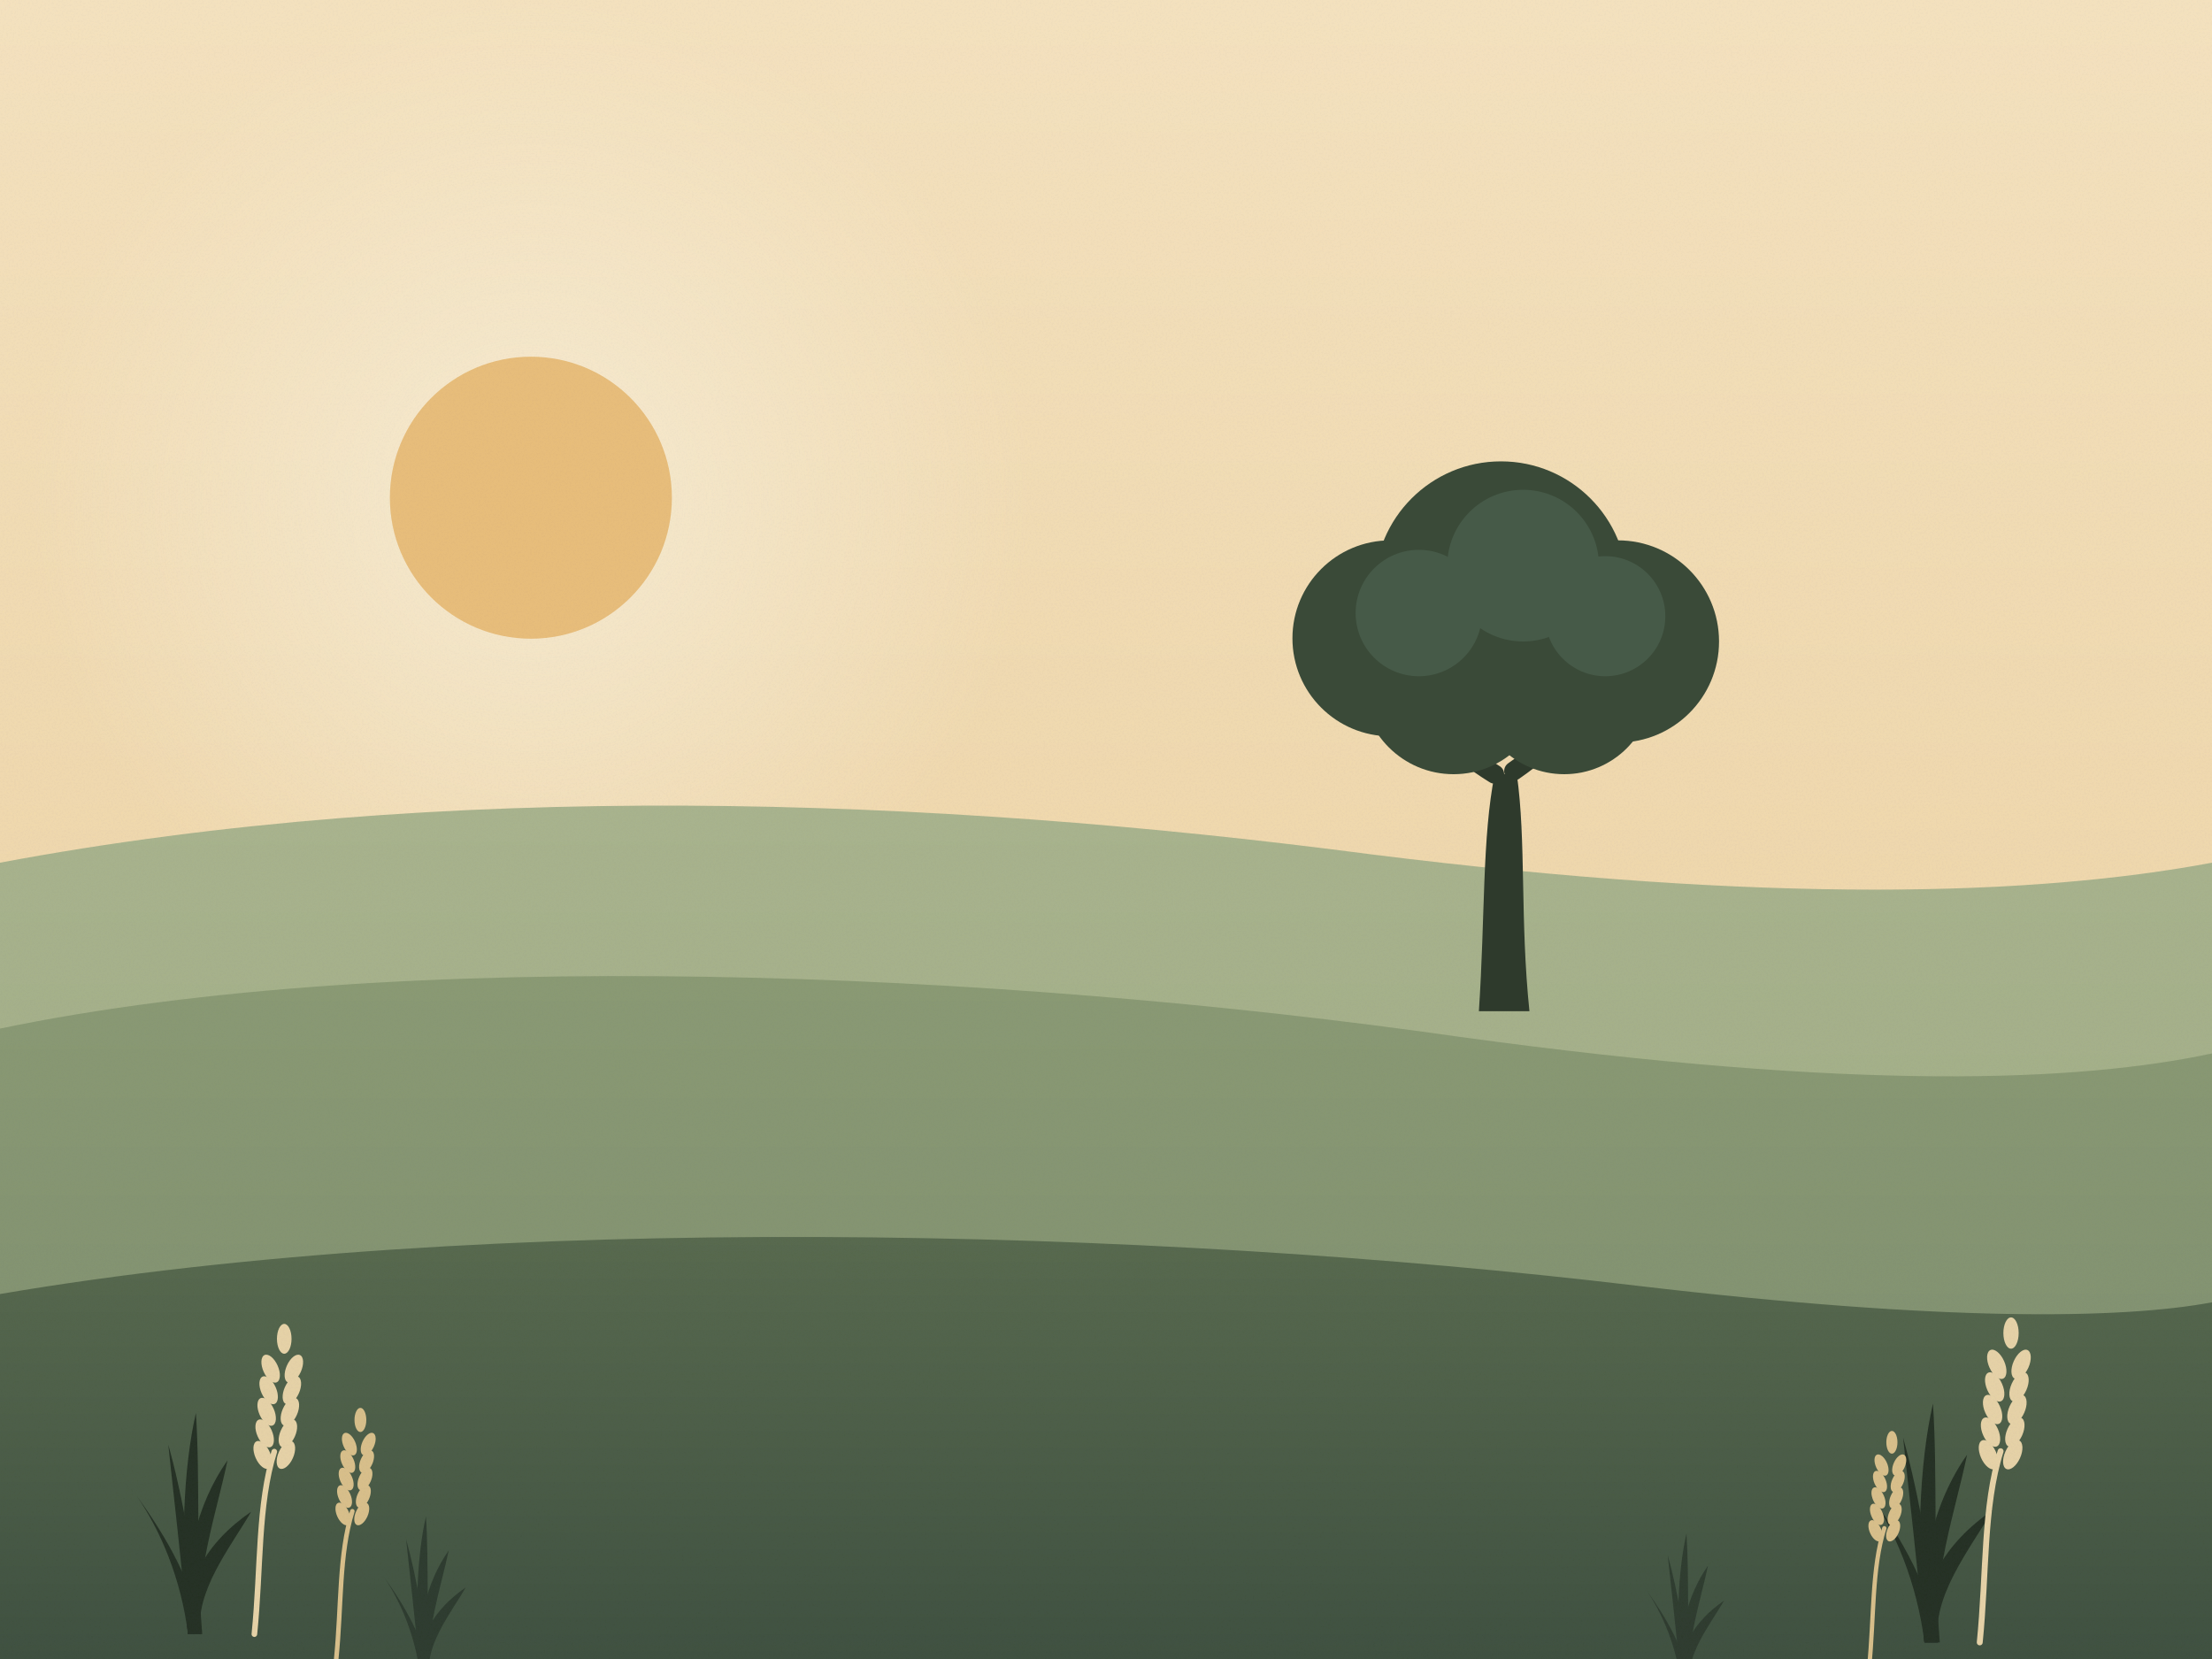
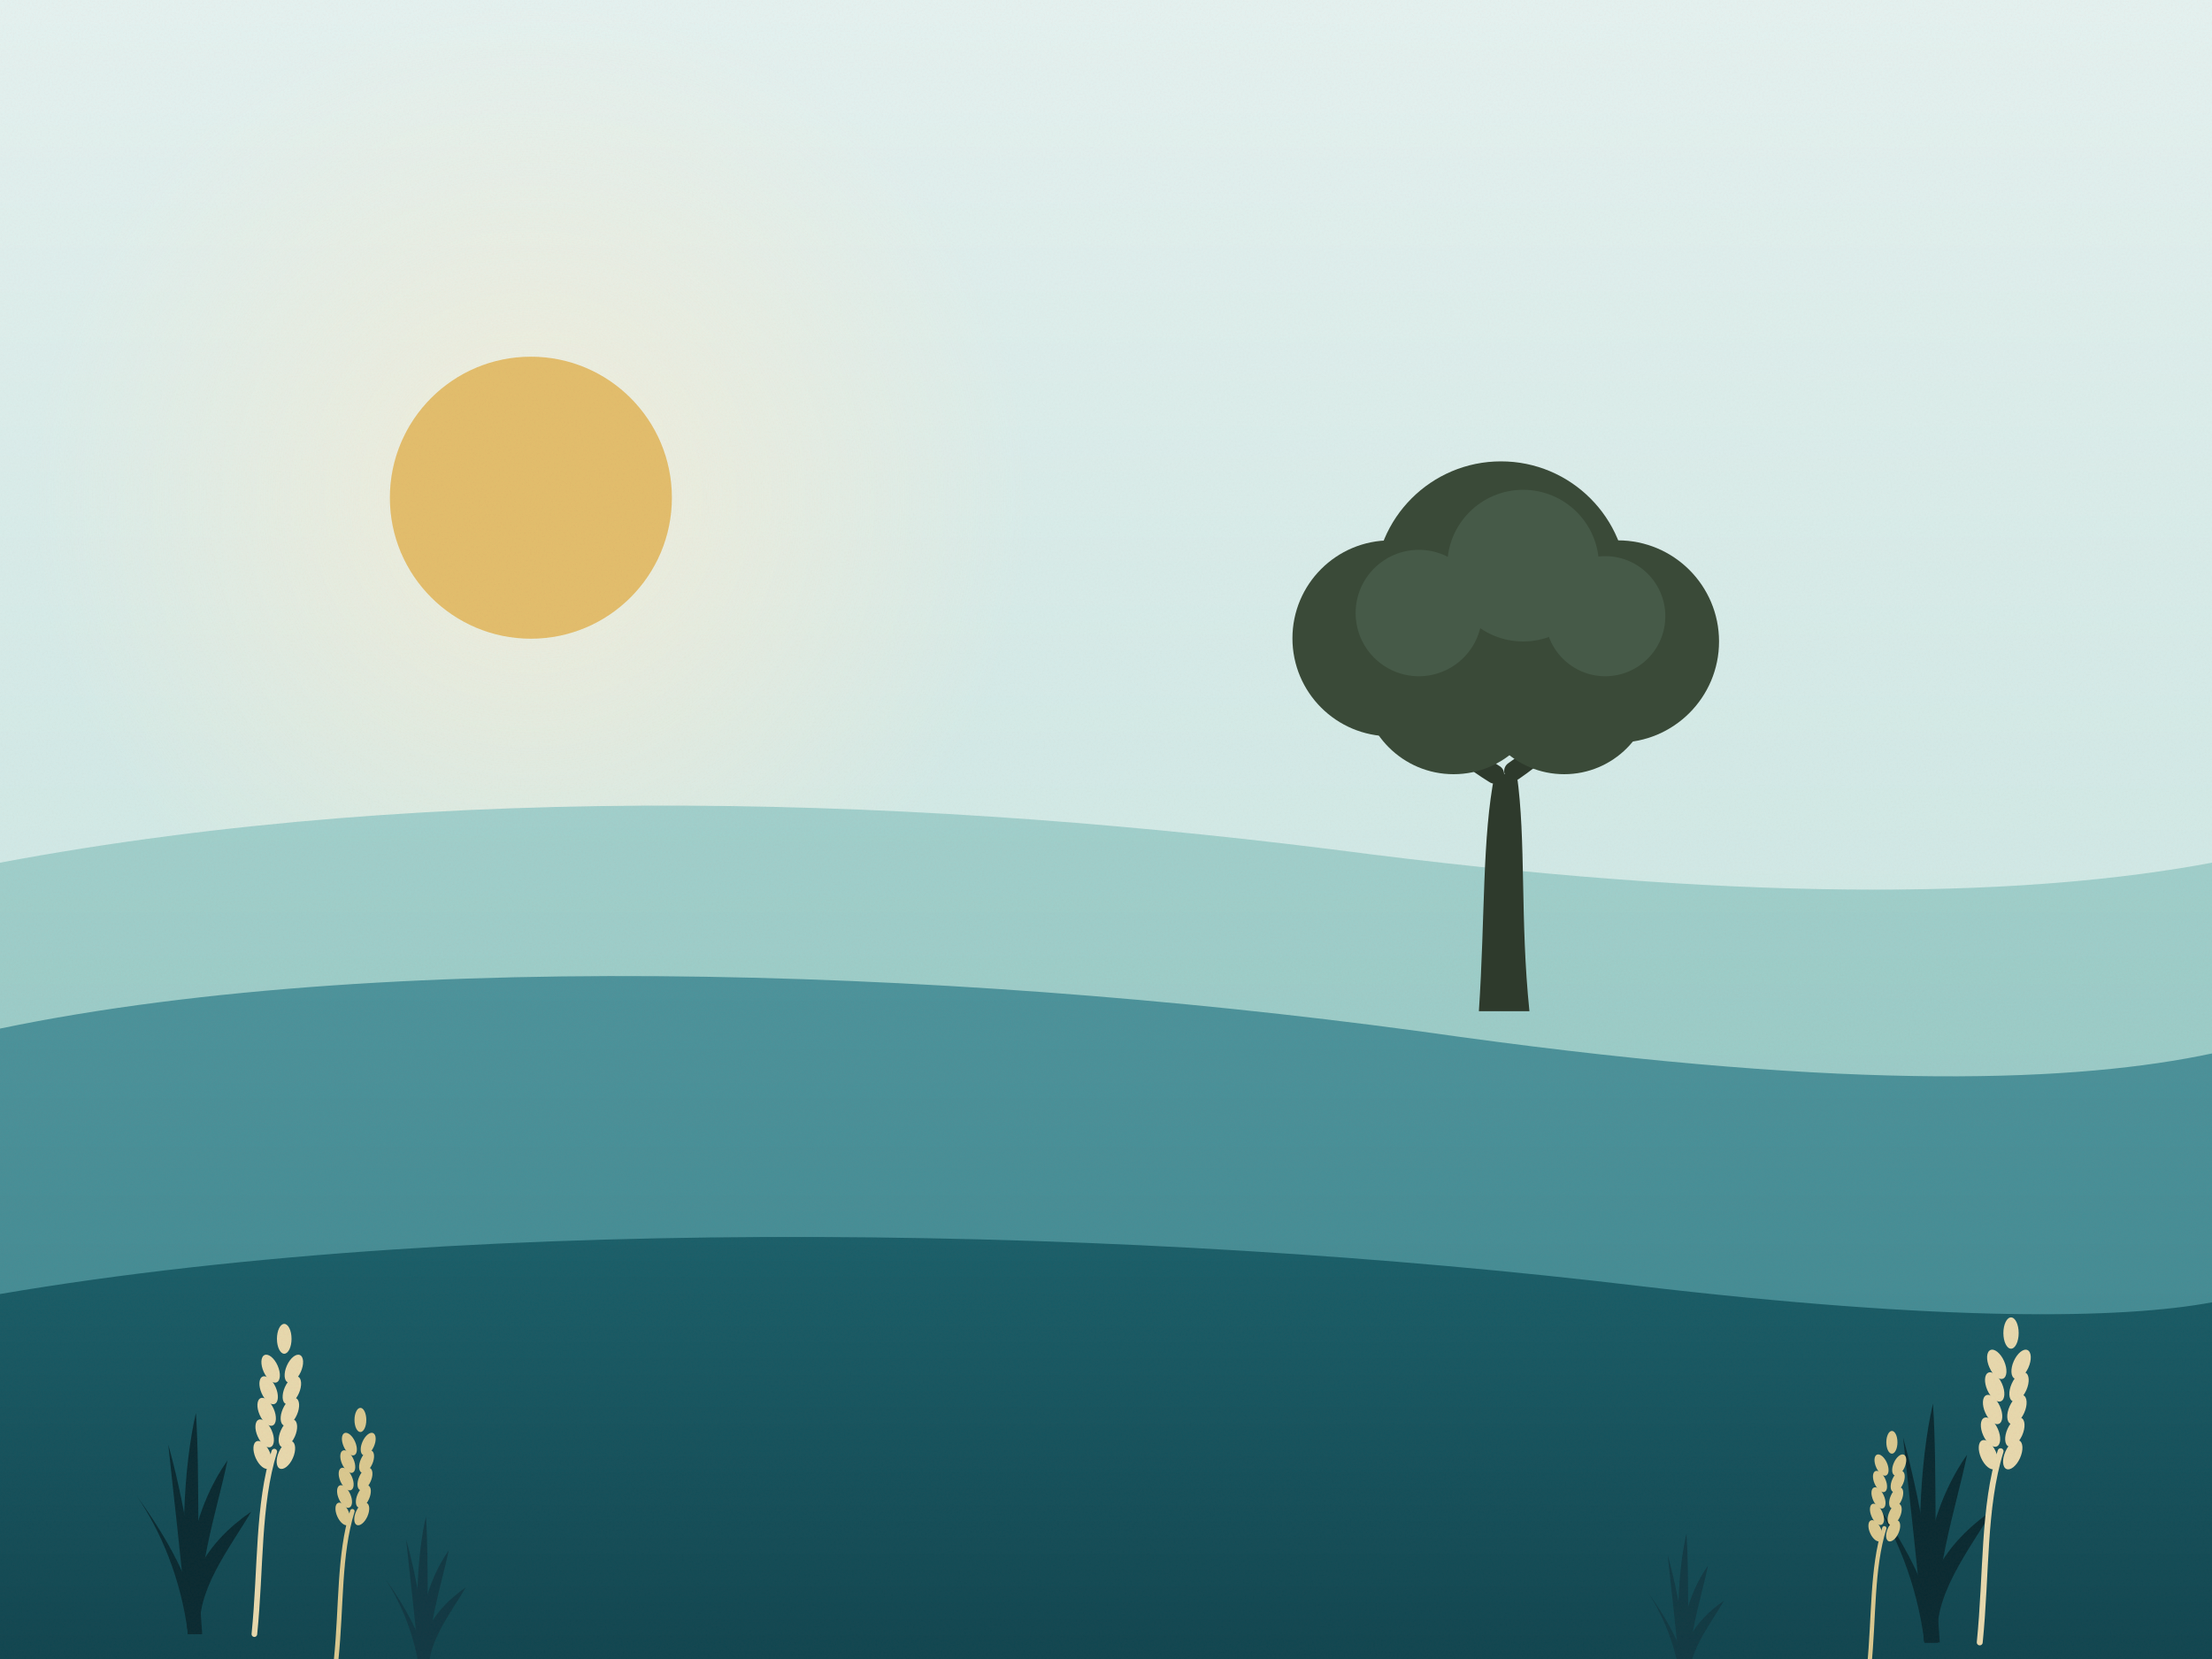
<svg xmlns="http://www.w3.org/2000/svg" viewBox="0 0 1400 1050">
  <defs>
    <linearGradient id="sky" x1="0" y1="0" x2="0" y2="1">
-       <stop offset="0" stop-color="#F6E3C0" />
-       <stop offset="1" stop-color="#EDD09E" />
+       <stop offset="0" stop-color="#E7F3F1" />
+       <stop offset="1" stop-color="#C2E2DD" />
    </linearGradient>
    <linearGradient id="far" x1="0" y1="0" x2="0" y2="1">
-       <stop offset="0" stop-color="#A9B48E" />
-       <stop offset="1" stop-color="#9DA982" />
+       <stop offset="0" stop-color="#A3D0CC" />
+       <stop offset="1" stop-color="#8FC4BE" />
    </linearGradient>
    <linearGradient id="mid" x1="0" y1="0" x2="0" y2="1">
-       <stop offset="0" stop-color="#8A9A74" />
-       <stop offset="1" stop-color="#7C8C6F" />
+       <stop offset="0" stop-color="#4E939B" />
+       <stop offset="1" stop-color="#3E858D" />
    </linearGradient>
    <linearGradient id="near" x1="0" y1="0" x2="0" y2="1">
-       <stop offset="0" stop-color="#57694E" />
-       <stop offset="1" stop-color="#3E5040" />
+       <stop offset="0" stop-color="#1C5F69" />
+       <stop offset="1" stop-color="#12454F" />
    </linearGradient>
    <radialGradient id="glow" cx="0.5" cy="0.5" r="0.5">
      <stop offset="0" stop-color="#F9EFD8" stop-opacity="0.85" />
      <stop offset="1" stop-color="#F9EFD8" stop-opacity="0" />
    </radialGradient>
  </defs>
  <rect width="1400" height="1050" fill="url(#sky)" />
  <circle cx="336" cy="315" r="315" fill="url(#glow)" />
-   <circle cx="336" cy="315" r="89.25" fill="#E9BE7B" />
+   <circle cx="336" cy="315" r="89.25" fill="#E5BE6C" />
  <path fill="url(#far)" d="M0 546 C 280 493.5, 588 504 868 540.75 C 1120 572.25, 1288 567 1400 546 L 1400 1050 L 0 1050 Z" />
  <path fill="url(#mid)" d="M0 651 C 252 598.5, 630 614.25 924 656.25 C 1176 690.9, 1316 684.6 1400 666.75 L 1400 1050 L 0 1050 Z" />
  <path fill="url(#near)" d="M0 819 C 308 766.5, 728 777 1036 813.75 C 1232 836.85, 1344 834.75 1400 824.25 L 1400 1050 L 0 1050 Z" />
-   <g transform="translate(119,1034.25) scale(1.25)" fill="#243024" opacity="1">
+   <g transform="translate(119,1034.25) scale(1.25)" fill="#0B2A31" opacity="1">
    <path d="M 0 0 C -3.5 -28, -13.9 -52.5, -26 -70      C -10.8 -49, 3.5 -24.5, 6.3 0 Z" />
    <path d="M 0 0 C -3.5 -38.4, -7.5 -72, -10 -96      C -2 -67.2, 3.5 -33.6, 6.3 0 Z" />
    <path d="M 0 0 C -4 -44.8, -2.4 -84, 4 -112      C 6.2 -78.4, 4 -39.2, 7.2 0 Z" />
    <path d="M 0 0 C -3.5 -35.2, 4.5 -66, 20 -88      C 14.5 -61.6, 3.5 -30.8, 6.3 0 Z" />
    <path d="M 0 0 C -3.5 -24.8, 9.3 -46.5, 32 -62      C 21.1 -43.4, 3.5 -21.7, 6.3 0 Z" />
  </g>
-   <g transform="translate(266,1060.5) scale(0.9)" fill="#2C3A2E" opacity="0.95">
+   <g transform="translate(266,1060.5) scale(0.9)" fill="#123842" opacity="0.95">
    <path d="M 0 0 C -3.5 -28, -13.9 -52.5, -26 -70      C -10.8 -49, 3.5 -24.5, 6.3 0 Z" />
    <path d="M 0 0 C -3.5 -38.4, -7.5 -72, -10 -96      C -2 -67.2, 3.5 -33.6, 6.3 0 Z" />
    <path d="M 0 0 C -4 -44.8, -2.4 -84, 4 -112      C 6.2 -78.4, 4 -39.2, 7.2 0 Z" />
    <path d="M 0 0 C -3.5 -35.2, 4.5 -66, 20 -88      C 14.5 -61.6, 3.5 -30.8, 6.3 0 Z" />
    <path d="M 0 0 C -3.5 -24.8, 9.3 -46.5, 32 -62      C 21.1 -43.4, 3.5 -21.7, 6.3 0 Z" />
  </g>
-   <g transform="translate(1218,1039.5) scale(1.35)" fill="#243024" opacity="1">
+   <g transform="translate(1218,1039.5) scale(1.35)" fill="#0B2A31" opacity="1">
    <path d="M 0 0 C -3.5 -28, -13.9 -52.5, -26 -70      C -10.8 -49, 3.5 -24.5, 6.3 0 Z" />
    <path d="M 0 0 C -3.5 -38.4, -7.5 -72, -10 -96      C -2 -67.2, 3.5 -33.6, 6.3 0 Z" />
    <path d="M 0 0 C -4 -44.8, -2.4 -84, 4 -112      C 6.2 -78.4, 4 -39.2, 7.2 0 Z" />
    <path d="M 0 0 C -3.5 -35.2, 4.5 -66, 20 -88      C 14.5 -61.6, 3.5 -30.8, 6.3 0 Z" />
    <path d="M 0 0 C -3.5 -24.8, 9.3 -46.5, 32 -62      C 21.1 -43.4, 3.5 -21.7, 6.3 0 Z" />
  </g>
-   <g transform="translate(1064,1065.75) scale(0.85)" fill="#2C3A2E" opacity="0.92">
+   <g transform="translate(1064,1065.75) scale(0.85)" fill="#123842" opacity="0.92">
    <path d="M 0 0 C -3.5 -28, -13.9 -52.5, -26 -70      C -10.8 -49, 3.5 -24.5, 6.3 0 Z" />
    <path d="M 0 0 C -3.5 -38.4, -7.5 -72, -10 -96      C -2 -67.2, 3.5 -33.6, 6.3 0 Z" />
    <path d="M 0 0 C -4 -44.8, -2.4 -84, 4 -112      C 6.2 -78.4, 4 -39.2, 7.2 0 Z" />
    <path d="M 0 0 C -3.5 -35.2, 4.5 -66, 20 -88      C 14.5 -61.6, 3.5 -30.8, 6.3 0 Z" />
    <path d="M 0 0 C -3.5 -24.8, 9.3 -46.5, 32 -62      C 21.1 -43.4, 3.5 -21.7, 6.3 0 Z" />
  </g>
  <g transform="translate(161,1034.25) scale(1.05)">
-     <path d="M 0 0 C 4 -40, 2 -78, 12 -110" fill="none" stroke="#E7D3A8" stroke-width="3.4" stroke-linecap="round" />
-     <ellipse cx="5" cy="-108" rx="4.6" ry="9" transform="rotate(-24 5 -108)" fill="#E7D3A8" />
-     <ellipse cx="19" cy="-108" rx="4.6" ry="9" transform="rotate(24 19 -108)" fill="#E7D3A8" />
-     <ellipse cx="6.2" cy="-121" rx="4.6" ry="9" transform="rotate(-24 6.2 -121)" fill="#E7D3A8" />
-     <ellipse cx="20.2" cy="-121" rx="4.6" ry="9" transform="rotate(24 20.2 -121)" fill="#E7D3A8" />
-     <ellipse cx="7.4" cy="-134" rx="4.6" ry="9" transform="rotate(-24 7.4 -134)" fill="#E7D3A8" />
-     <ellipse cx="21.4" cy="-134" rx="4.6" ry="9" transform="rotate(24 21.4 -134)" fill="#E7D3A8" />
-     <ellipse cx="8.6" cy="-147" rx="4.6" ry="9" transform="rotate(-24 8.6 -147)" fill="#E7D3A8" />
-     <ellipse cx="22.6" cy="-147" rx="4.6" ry="9" transform="rotate(24 22.6 -147)" fill="#E7D3A8" />
-     <ellipse cx="9.8" cy="-160" rx="4.6" ry="9" transform="rotate(-24 9.8 -160)" fill="#E7D3A8" />
-     <ellipse cx="23.8" cy="-160" rx="4.6" ry="9" transform="rotate(24 23.8 -160)" fill="#E7D3A8" />
-     <ellipse cx="18" cy="-178" rx="4.4" ry="9" fill="#E7D3A8" />
+     <path d="M 0 0 C 4 -40, 2 -78, 12 -110" fill="none" stroke="#EAD9AD" stroke-width="3.4" stroke-linecap="round" />
+     <ellipse cx="5" cy="-108" rx="4.6" ry="9" transform="rotate(-24 5 -108)" fill="#EAD9AD" />
+     <ellipse cx="19" cy="-108" rx="4.6" ry="9" transform="rotate(24 19 -108)" fill="#EAD9AD" />
+     <ellipse cx="6.2" cy="-121" rx="4.6" ry="9" transform="rotate(-24 6.2 -121)" fill="#EAD9AD" />
+     <ellipse cx="20.2" cy="-121" rx="4.6" ry="9" transform="rotate(24 20.2 -121)" fill="#EAD9AD" />
+     <ellipse cx="7.4" cy="-134" rx="4.6" ry="9" transform="rotate(-24 7.4 -134)" fill="#EAD9AD" />
+     <ellipse cx="21.4" cy="-134" rx="4.6" ry="9" transform="rotate(24 21.4 -134)" fill="#EAD9AD" />
+     <ellipse cx="8.6" cy="-147" rx="4.6" ry="9" transform="rotate(-24 8.6 -147)" fill="#EAD9AD" />
+     <ellipse cx="22.6" cy="-147" rx="4.6" ry="9" transform="rotate(24 22.6 -147)" fill="#EAD9AD" />
+     <ellipse cx="9.8" cy="-160" rx="4.6" ry="9" transform="rotate(-24 9.8 -160)" fill="#EAD9AD" />
+     <ellipse cx="23.8" cy="-160" rx="4.6" ry="9" transform="rotate(24 23.8 -160)" fill="#EAD9AD" />
+     <ellipse cx="18" cy="-178" rx="4.4" ry="9" fill="#EAD9AD" />
  </g>
  <g transform="translate(212.8,1050) scale(0.85)">
-     <path d="M 0 0 C 4 -40, 2 -78, 12 -110" fill="none" stroke="#D9C08B" stroke-width="3.4" stroke-linecap="round" />
-     <ellipse cx="5" cy="-108" rx="4.6" ry="9" transform="rotate(-24 5 -108)" fill="#D9C08B" />
-     <ellipse cx="19" cy="-108" rx="4.6" ry="9" transform="rotate(24 19 -108)" fill="#D9C08B" />
-     <ellipse cx="6.2" cy="-121" rx="4.6" ry="9" transform="rotate(-24 6.2 -121)" fill="#D9C08B" />
-     <ellipse cx="20.2" cy="-121" rx="4.6" ry="9" transform="rotate(24 20.2 -121)" fill="#D9C08B" />
-     <ellipse cx="7.4" cy="-134" rx="4.6" ry="9" transform="rotate(-24 7.4 -134)" fill="#D9C08B" />
-     <ellipse cx="21.4" cy="-134" rx="4.6" ry="9" transform="rotate(24 21.4 -134)" fill="#D9C08B" />
-     <ellipse cx="8.6" cy="-147" rx="4.6" ry="9" transform="rotate(-24 8.6 -147)" fill="#D9C08B" />
-     <ellipse cx="22.6" cy="-147" rx="4.6" ry="9" transform="rotate(24 22.6 -147)" fill="#D9C08B" />
-     <ellipse cx="9.8" cy="-160" rx="4.6" ry="9" transform="rotate(-24 9.8 -160)" fill="#D9C08B" />
-     <ellipse cx="23.8" cy="-160" rx="4.6" ry="9" transform="rotate(24 23.8 -160)" fill="#D9C08B" />
-     <ellipse cx="18" cy="-178" rx="4.4" ry="9" fill="#D9C08B" />
+     <path d="M 0 0 C 4 -40, 2 -78, 12 -110" fill="none" stroke="#DCC98F" stroke-width="3.4" stroke-linecap="round" />
+     <ellipse cx="5" cy="-108" rx="4.6" ry="9" transform="rotate(-24 5 -108)" fill="#DCC98F" />
+     <ellipse cx="19" cy="-108" rx="4.6" ry="9" transform="rotate(24 19 -108)" fill="#DCC98F" />
+     <ellipse cx="6.2" cy="-121" rx="4.6" ry="9" transform="rotate(-24 6.2 -121)" fill="#DCC98F" />
+     <ellipse cx="20.2" cy="-121" rx="4.6" ry="9" transform="rotate(24 20.2 -121)" fill="#DCC98F" />
+     <ellipse cx="7.4" cy="-134" rx="4.6" ry="9" transform="rotate(-24 7.4 -134)" fill="#DCC98F" />
+     <ellipse cx="21.4" cy="-134" rx="4.6" ry="9" transform="rotate(24 21.4 -134)" fill="#DCC98F" />
+     <ellipse cx="8.6" cy="-147" rx="4.6" ry="9" transform="rotate(-24 8.6 -147)" fill="#DCC98F" />
+     <ellipse cx="22.6" cy="-147" rx="4.6" ry="9" transform="rotate(24 22.6 -147)" fill="#DCC98F" />
+     <ellipse cx="9.8" cy="-160" rx="4.6" ry="9" transform="rotate(-24 9.8 -160)" fill="#DCC98F" />
+     <ellipse cx="23.8" cy="-160" rx="4.6" ry="9" transform="rotate(24 23.8 -160)" fill="#DCC98F" />
+     <ellipse cx="18" cy="-178" rx="4.4" ry="9" fill="#DCC98F" />
  </g>
  <g transform="translate(1253,1039.5) scale(1.1)">
-     <path d="M 0 0 C 4 -40, 2 -78, 12 -110" fill="none" stroke="#E7D3A8" stroke-width="3.4" stroke-linecap="round" />
-     <ellipse cx="5" cy="-108" rx="4.6" ry="9" transform="rotate(-24 5 -108)" fill="#E7D3A8" />
-     <ellipse cx="19" cy="-108" rx="4.6" ry="9" transform="rotate(24 19 -108)" fill="#E7D3A8" />
-     <ellipse cx="6.2" cy="-121" rx="4.6" ry="9" transform="rotate(-24 6.2 -121)" fill="#E7D3A8" />
-     <ellipse cx="20.2" cy="-121" rx="4.6" ry="9" transform="rotate(24 20.2 -121)" fill="#E7D3A8" />
-     <ellipse cx="7.4" cy="-134" rx="4.6" ry="9" transform="rotate(-24 7.4 -134)" fill="#E7D3A8" />
-     <ellipse cx="21.4" cy="-134" rx="4.6" ry="9" transform="rotate(24 21.4 -134)" fill="#E7D3A8" />
-     <ellipse cx="8.6" cy="-147" rx="4.6" ry="9" transform="rotate(-24 8.6 -147)" fill="#E7D3A8" />
-     <ellipse cx="22.6" cy="-147" rx="4.6" ry="9" transform="rotate(24 22.6 -147)" fill="#E7D3A8" />
-     <ellipse cx="9.8" cy="-160" rx="4.6" ry="9" transform="rotate(-24 9.8 -160)" fill="#E7D3A8" />
-     <ellipse cx="23.8" cy="-160" rx="4.6" ry="9" transform="rotate(24 23.8 -160)" fill="#E7D3A8" />
-     <ellipse cx="18" cy="-178" rx="4.4" ry="9" fill="#E7D3A8" />
+     <path d="M 0 0 C 4 -40, 2 -78, 12 -110" fill="none" stroke="#EAD9AD" stroke-width="3.4" stroke-linecap="round" />
+     <ellipse cx="5" cy="-108" rx="4.6" ry="9" transform="rotate(-24 5 -108)" fill="#EAD9AD" />
+     <ellipse cx="19" cy="-108" rx="4.6" ry="9" transform="rotate(24 19 -108)" fill="#EAD9AD" />
+     <ellipse cx="6.2" cy="-121" rx="4.6" ry="9" transform="rotate(-24 6.2 -121)" fill="#EAD9AD" />
+     <ellipse cx="20.2" cy="-121" rx="4.6" ry="9" transform="rotate(24 20.2 -121)" fill="#EAD9AD" />
+     <ellipse cx="7.4" cy="-134" rx="4.6" ry="9" transform="rotate(-24 7.4 -134)" fill="#EAD9AD" />
+     <ellipse cx="21.4" cy="-134" rx="4.6" ry="9" transform="rotate(24 21.4 -134)" fill="#EAD9AD" />
+     <ellipse cx="8.6" cy="-147" rx="4.6" ry="9" transform="rotate(-24 8.6 -147)" fill="#EAD9AD" />
+     <ellipse cx="22.6" cy="-147" rx="4.6" ry="9" transform="rotate(24 22.6 -147)" fill="#EAD9AD" />
+     <ellipse cx="9.8" cy="-160" rx="4.6" ry="9" transform="rotate(-24 9.8 -160)" fill="#EAD9AD" />
+     <ellipse cx="23.8" cy="-160" rx="4.6" ry="9" transform="rotate(24 23.8 -160)" fill="#EAD9AD" />
+     <ellipse cx="18" cy="-178" rx="4.4" ry="9" fill="#EAD9AD" />
  </g>
  <g transform="translate(1183,1055.25) scale(0.8)">
-     <path d="M 0 0 C 4 -40, 2 -78, 12 -110" fill="none" stroke="#D9C08B" stroke-width="3.4" stroke-linecap="round" />
-     <ellipse cx="5" cy="-108" rx="4.6" ry="9" transform="rotate(-24 5 -108)" fill="#D9C08B" />
-     <ellipse cx="19" cy="-108" rx="4.6" ry="9" transform="rotate(24 19 -108)" fill="#D9C08B" />
-     <ellipse cx="6.2" cy="-121" rx="4.6" ry="9" transform="rotate(-24 6.2 -121)" fill="#D9C08B" />
-     <ellipse cx="20.2" cy="-121" rx="4.6" ry="9" transform="rotate(24 20.2 -121)" fill="#D9C08B" />
-     <ellipse cx="7.4" cy="-134" rx="4.6" ry="9" transform="rotate(-24 7.4 -134)" fill="#D9C08B" />
-     <ellipse cx="21.4" cy="-134" rx="4.6" ry="9" transform="rotate(24 21.4 -134)" fill="#D9C08B" />
-     <ellipse cx="8.6" cy="-147" rx="4.6" ry="9" transform="rotate(-24 8.6 -147)" fill="#D9C08B" />
-     <ellipse cx="22.6" cy="-147" rx="4.6" ry="9" transform="rotate(24 22.6 -147)" fill="#D9C08B" />
-     <ellipse cx="9.8" cy="-160" rx="4.6" ry="9" transform="rotate(-24 9.8 -160)" fill="#D9C08B" />
-     <ellipse cx="23.8" cy="-160" rx="4.6" ry="9" transform="rotate(24 23.8 -160)" fill="#D9C08B" />
-     <ellipse cx="18" cy="-178" rx="4.4" ry="9" fill="#D9C08B" />
+     <path d="M 0 0 C 4 -40, 2 -78, 12 -110" fill="none" stroke="#DCC98F" stroke-width="3.4" stroke-linecap="round" />
+     <ellipse cx="5" cy="-108" rx="4.6" ry="9" transform="rotate(-24 5 -108)" fill="#DCC98F" />
+     <ellipse cx="19" cy="-108" rx="4.6" ry="9" transform="rotate(24 19 -108)" fill="#DCC98F" />
+     <ellipse cx="6.2" cy="-121" rx="4.6" ry="9" transform="rotate(-24 6.2 -121)" fill="#DCC98F" />
+     <ellipse cx="20.2" cy="-121" rx="4.6" ry="9" transform="rotate(24 20.2 -121)" fill="#DCC98F" />
+     <ellipse cx="7.4" cy="-134" rx="4.6" ry="9" transform="rotate(-24 7.4 -134)" fill="#DCC98F" />
+     <ellipse cx="21.4" cy="-134" rx="4.6" ry="9" transform="rotate(24 21.4 -134)" fill="#DCC98F" />
+     <ellipse cx="8.6" cy="-147" rx="4.6" ry="9" transform="rotate(-24 8.6 -147)" fill="#DCC98F" />
+     <ellipse cx="22.6" cy="-147" rx="4.6" ry="9" transform="rotate(24 22.6 -147)" fill="#DCC98F" />
+     <ellipse cx="9.8" cy="-160" rx="4.6" ry="9" transform="rotate(-24 9.8 -160)" fill="#DCC98F" />
+     <ellipse cx="23.8" cy="-160" rx="4.6" ry="9" transform="rotate(24 23.8 -160)" fill="#DCC98F" />
+     <ellipse cx="18" cy="-178" rx="4.4" ry="9" fill="#DCC98F" />
  </g>
  <filter id="grain41" x="0" y="0" width="100%" height="100%">
    <feTurbulence type="fractalNoise" baseFrequency="0.8" numOctaves="2" seed="41" stitchTiles="stitch" />
-     <feColorMatrix type="matrix" values="0 0 0 0 0.16  0 0 0 0 0.14  0 0 0 0 0.10  0 0 0 0.05 0" />
+     <feColorMatrix type="matrix" values="0 0 0 0 0.08  0 0 0 0 0.14  0 0 0 0 0.15  0 0 0 0.05 0" />
  </filter>
  <rect width="1400" height="1050" filter="url(#grain41)" />
  <g transform="translate(950,640)">
    <path d="M -14 0 C -10 -60, -12 -110, -4 -150 L 10 -150 C 16 -108, 12 -58, 18 0 Z" fill="#2E3A2C" />
    <path d="M -4 -150 C -30 -166, -52 -188, -58 -214 M 8 -152 C 34 -170, 52 -190, 58 -212" stroke="#2E3A2C" stroke-width="12" fill="none" stroke-linecap="round" />
    <g fill="#3A4A38">
      <circle cx="-70" cy="-236" r="62" />
      <circle cx="0" cy="-268" r="80" />
      <circle cx="74" cy="-234" r="64" />
      <circle cx="-30" cy="-208" r="58" />
      <circle cx="40" cy="-206" r="56" />
    </g>
    <g fill="#465A48">
      <circle cx="-52" cy="-252" r="40" />
      <circle cx="14" cy="-282" r="48" />
      <circle cx="66" cy="-250" r="38" />
    </g>
  </g>
</svg>
